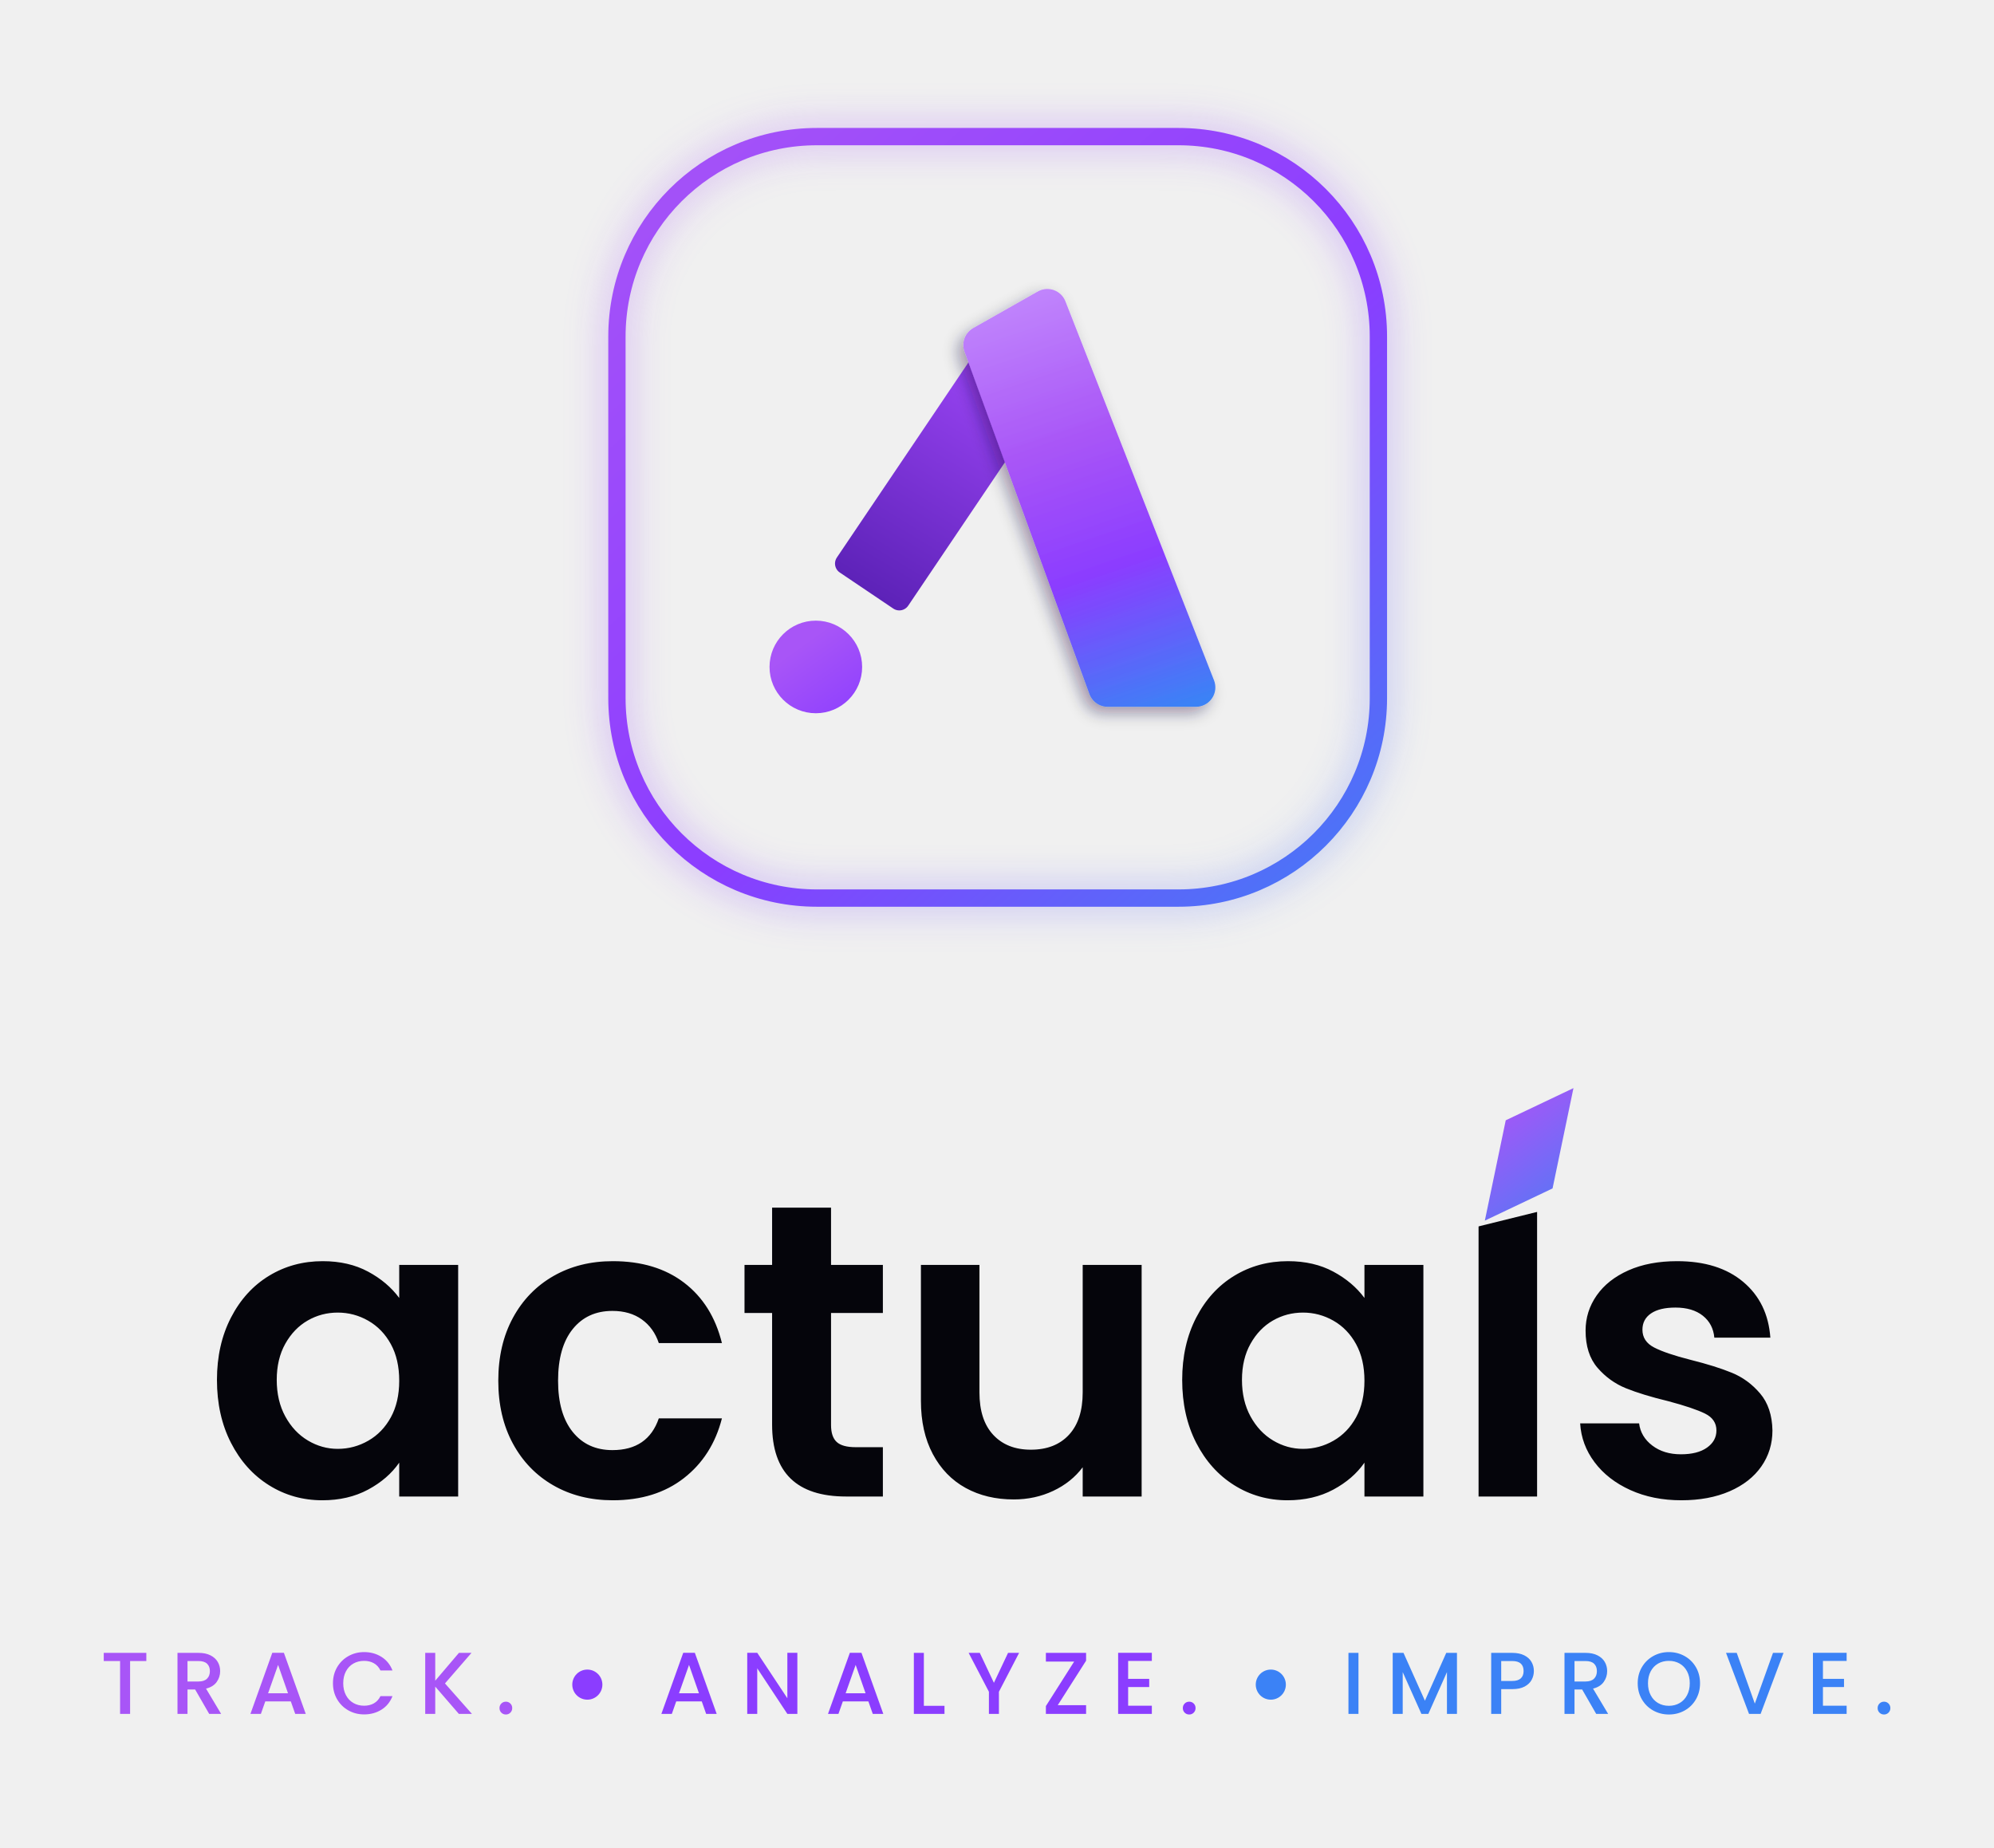
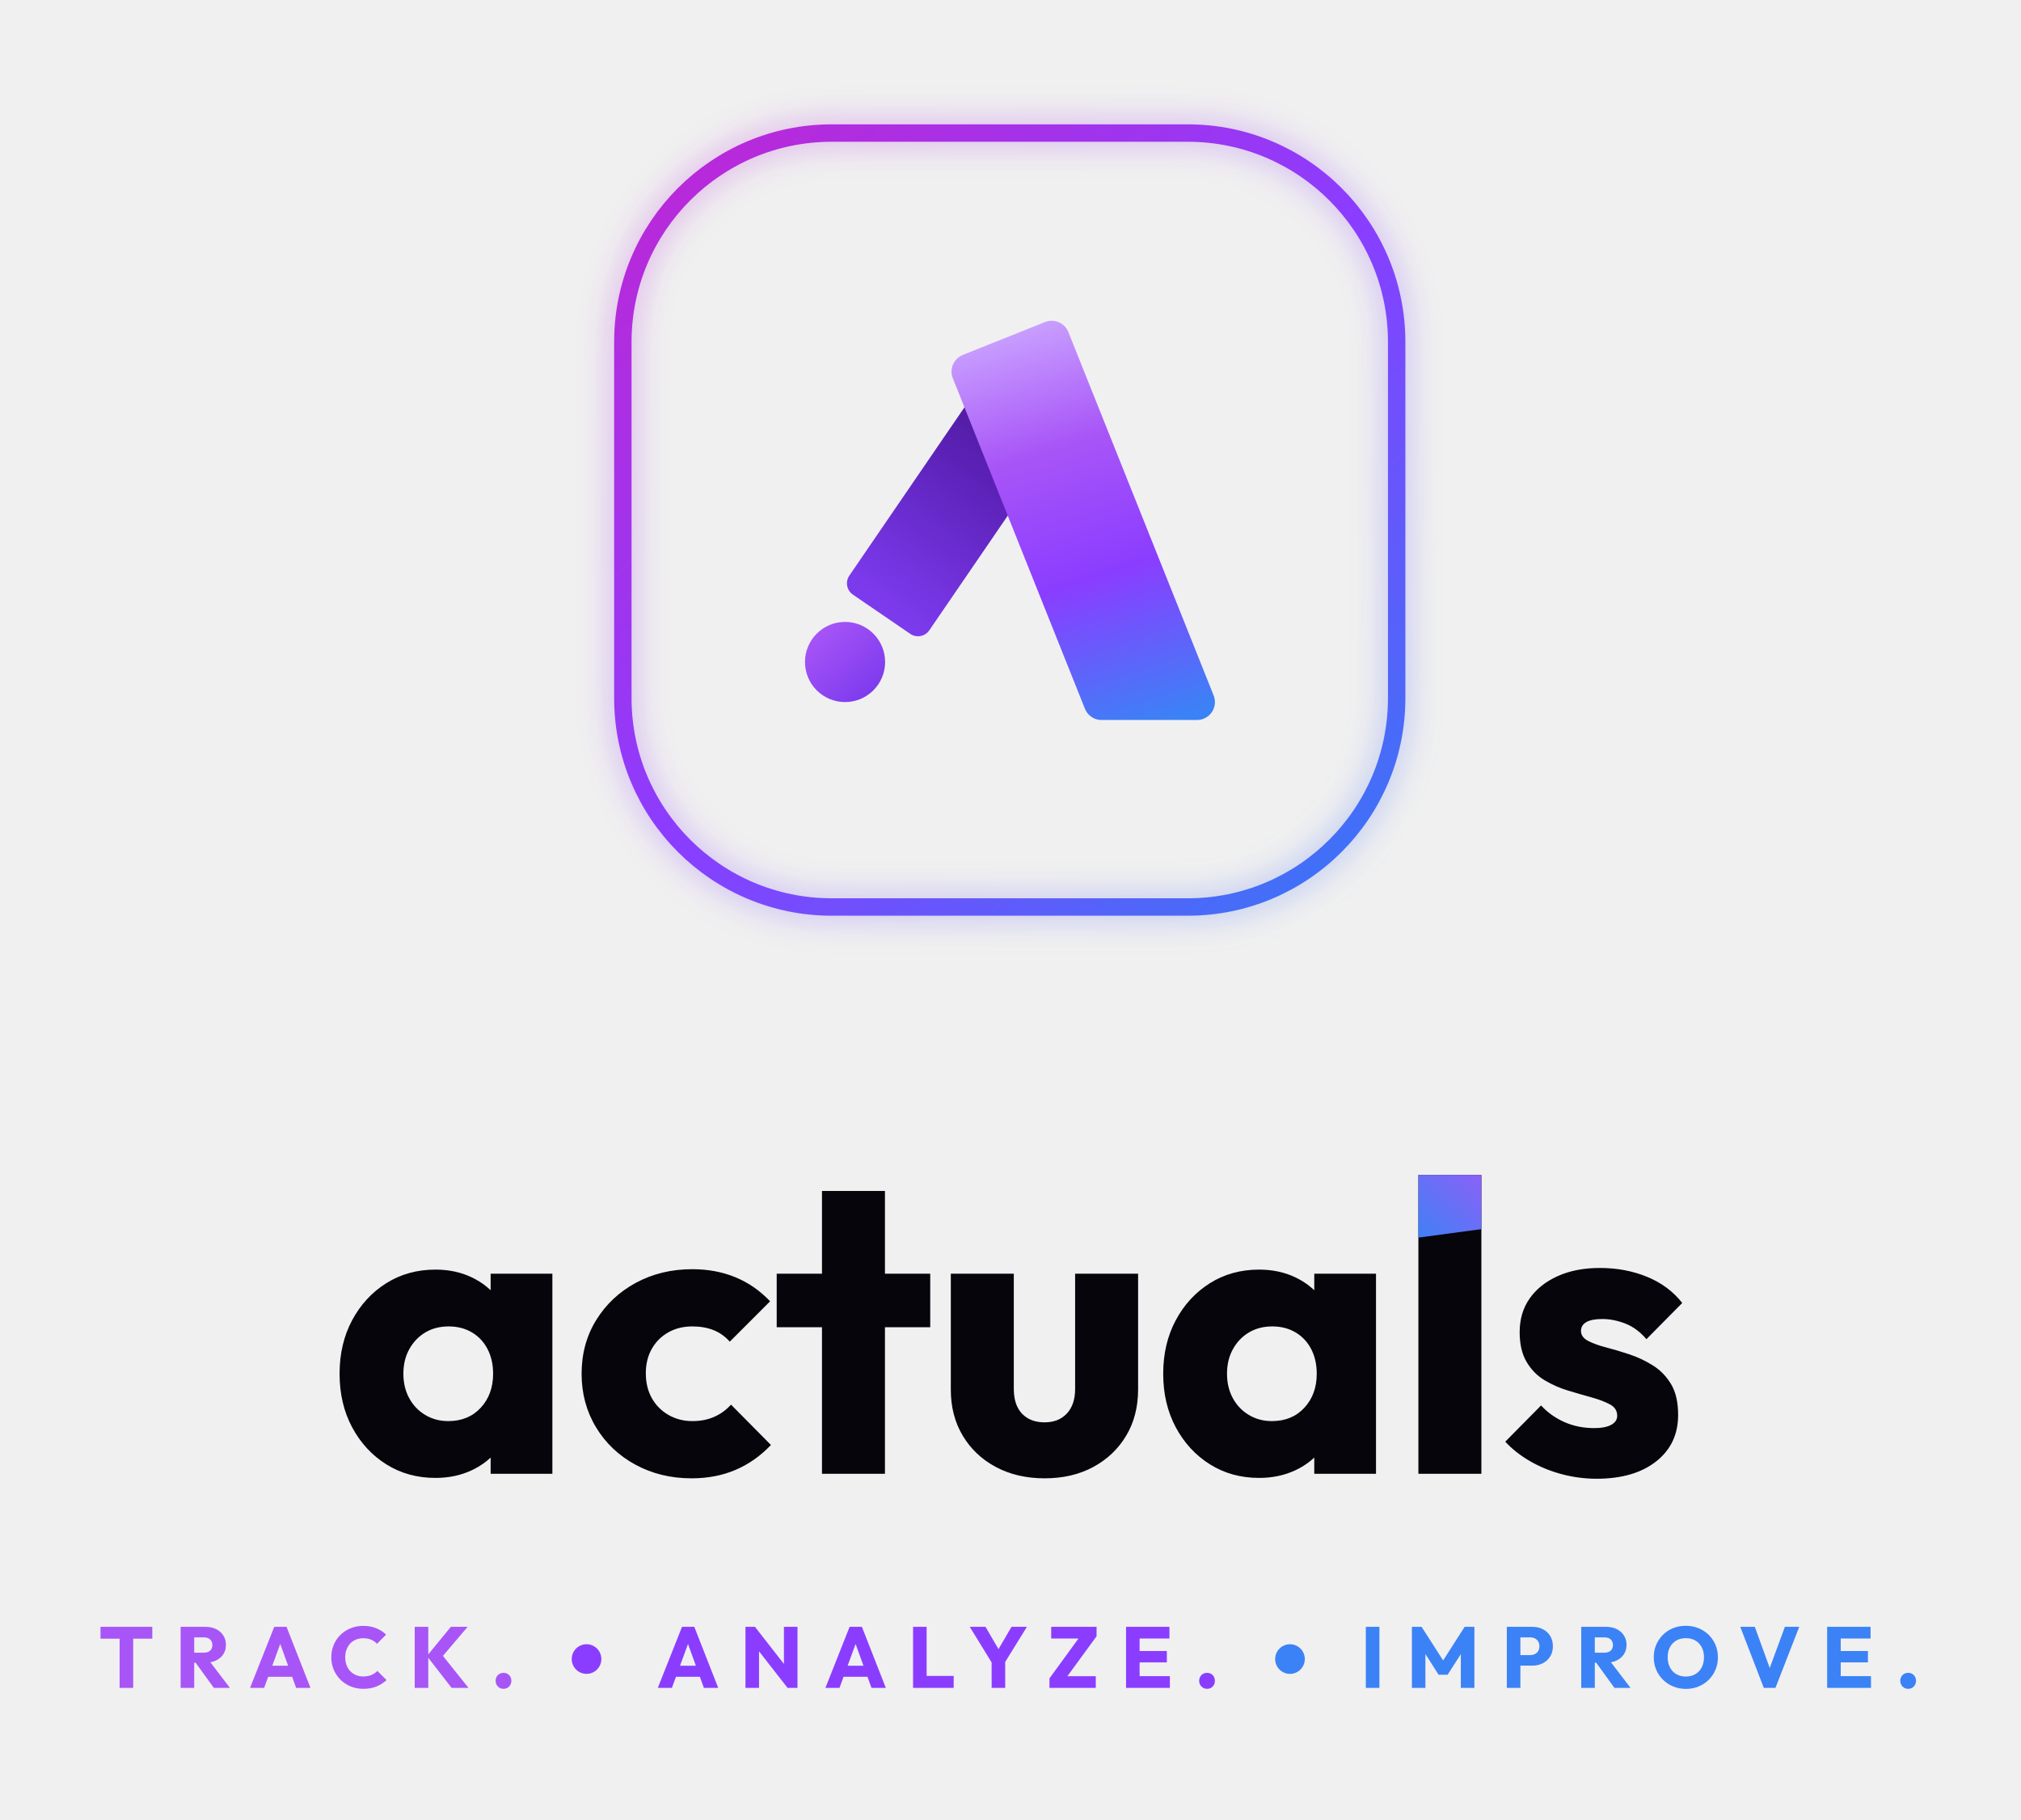
- <svg xmlns="http://www.w3.org/2000/svg" viewBox="-12 -6 477 442">
+ <svg xmlns="http://www.w3.org/2000/svg" viewBox="-12 -6 491 442">
  <defs>
-     <linearGradient id="flfront" x1="300" y1="60" x2="430" y2="445" gradientUnits="userSpaceOnUse">
-       <stop offset="0" stop-color="#C084FC" />
-       <stop offset="0.35" stop-color="#A855F7" />
-       <stop offset="0.65" stop-color="#8B3DFF" />
+     <linearGradient id="flfront" x1="300" y1="60" x2="420" y2="440" gradientUnits="userSpaceOnUse">
+       <stop offset="0" stop-color="#C9A0FF" />
+       <stop offset="0.30" stop-color="#A855F7" />
+       <stop offset="0.62" stop-color="#8B3DFF" />
      <stop offset="1" stop-color="#3B82F6" />
    </linearGradient>
-     <linearGradient id="flback" x1="280" y1="130" x2="150" y2="345" gradientUnits="userSpaceOnUse">
-       <stop offset="0" stop-color="#9B45F5" />
-       <stop offset="1" stop-color="#5B21B6" />
+     <linearGradient id="flback" x1="290" y1="145" x2="150" y2="335" gradientUnits="userSpaceOnUse">
+       <stop offset="0" stop-color="#4A1A93" />
+       <stop offset="0.35" stop-color="#5B21B6" />
+       <stop offset="1" stop-color="#7C3AED" />
    </linearGradient>
-     <linearGradient id="fldotg" x1="92" y1="380" x2="146" y2="455" gradientUnits="userSpaceOnUse">
+     <linearGradient id="fldotg" x1="80" y1="356" x2="136" y2="416" gradientUnits="userSpaceOnUse">
      <stop offset="0" stop-color="#A855F7" />
-       <stop offset="1" stop-color="#8B3DFF" />
+       <stop offset="1" stop-color="#7C3AED" />
    </linearGradient>
-     <filter id="flfold" x="-40%" y="-40%" width="180%" height="180%">
-       <feDropShadow dx="-5" dy="6" stdDeviation="7" flood-color="#1B0A3C" flood-opacity="0.38" />
-     </filter>
    <filter id="flsoft" x="-60%" y="-60%" width="220%" height="220%">
      <feGaussianBlur stdDeviation="16" />
    </filter>
    <linearGradient id="flring" x1="60" y1="40" x2="460" y2="480" gradientUnits="userSpaceOnUse">
-       <stop offset="0" stop-color="#A855F7" />
-       <stop offset="0.55" stop-color="#8B3DFF" />
-       <stop offset="1" stop-color="#3B82F6" />
+       <stop offset="0" stop-color="#C026D3" />
+       <stop offset="0.5" stop-color="#8B3DFF" />
+       <stop offset="1" stop-color="#2E7DF6" />
    </linearGradient>
-     <linearGradient id="flflag" x1="307" y1="-92" x2="331" y2="-60" gradientUnits="userSpaceOnUse">
-       <stop offset="0" stop-color="#A855F7" />
-       <stop offset="1" stop-color="#3B82F6" />
+     <linearGradient id="fltip" x1="264.5" y1="-55.5" x2="285.8" y2="-78.6" gradientUnits="userSpaceOnUse">
+       <stop offset="0" stop-color="#3B82F6" />
+       <stop offset="1" stop-color="#A855F7" />
    </linearGradient>
-     <linearGradient id="flink" x1="0" y1="-80" x2="0" y2="4" gradientUnits="userSpaceOnUse">
-       <stop offset="0" stop-color="#F8FAFC" />
-       <stop offset="1" stop-color="#C9CEDC" />
+     <linearGradient id="flink" x1="0" y1="-73" x2="0" y2="6" gradientUnits="userSpaceOnUse">
+       <stop offset="0" stop-color="#FFFFFF" />
+       <stop offset="1" stop-color="#CBD2E0" />
    </linearGradient>
-     <mask id="flcut">
-       <rect x="-20" y="-120" width="440" height="160" fill="white" />
-       <path d="M302.6 -64.0 L322.8 -69.0 L322.8 -120 L302.6 -120 Z" fill="black" />
-     </mask>
-     <filter id="flglr" x="-30%" y="-30%" width="160%" height="160%">
-       <feGaussianBlur stdDeviation="10" />
+     <clipPath id="flword">
+       <path d="M25.7 1.0Q19.0 1.0 13.75 -2.3Q8.5 -5.6 5.45 -11.3Q2.4 -17.0 2.4 -24.3Q2.4 -31.6 5.45 -37.3Q8.5 -43.0 13.75 -46.3Q19.0 -49.6 25.7 -49.6Q30.6 -49.6 34.55 -47.7Q38.5 -45.8 41.0 -42.45Q43.5 -39.1 43.8 -34.8V-13.8Q43.5 -9.5 41.05 -6.15Q38.6 -2.8 34.6 -0.9Q30.6 1.0 25.7 1.0ZM28.8 -12.8Q33.7 -12.8 36.7 -16.05Q39.7 -19.3 39.7 -24.3Q39.7 -27.7 38.35 -30.3Q37.0 -32.9 34.55 -34.35Q32.1 -35.8 28.9 -35.8Q25.7 -35.8 23.25 -34.35Q20.8 -32.9 19.35 -30.3Q17.9 -27.7 17.9 -24.3Q17.9 -21.0 19.3 -18.4Q20.7 -15.8 23.2 -14.3Q25.7 -12.8 28.8 -12.8ZM39.1 0.0V-13.1L41.4 -24.9L39.1 -36.7V-48.6H54.1V0.0Z M87.9 1.1Q80.4 1.1 74.3 -2.2Q68.2 -5.5 64.7 -11.3Q61.2 -17.1 61.2 -24.3Q61.2 -31.6 64.75 -37.35Q68.3 -43.1 74.4 -46.4Q80.5 -49.7 88.1 -49.7Q93.8 -49.7 98.55 -47.75Q103.3 -45.8 107.0 -41.9L97.2 -32.1Q95.5 -34.0 93.25 -34.9Q91.0 -35.8 88.1 -35.8Q84.8 -35.8 82.25 -34.35Q79.7 -32.9 78.25 -30.35Q76.8 -27.8 76.8 -24.4Q76.8 -21.0 78.25 -18.4Q79.7 -15.8 82.3 -14.3Q84.9 -12.8 88.1 -12.8Q91.1 -12.8 93.45 -13.85Q95.8 -14.9 97.5 -16.8L107.2 -7.0Q103.4 -3.0 98.6 -0.95Q93.8 1.1 87.9 1.1Z M119.6 0.0V-68.7H134.9V0.0ZM108.6 -35.6V-48.6H145.9V-35.6Z M173.7 1.1Q167 1.1 161.85 -1.65Q156.7 -4.4 153.8 -9.25Q150.9 -14.1 150.9 -20.4V-48.6H166.2V-20.6Q166.2 -18.1 167.05 -16.3Q167.9 -14.5 169.6 -13.5Q171.3 -12.5 173.7 -12.5Q177.1 -12.5 179.1 -14.65Q181.1 -16.8 181.1 -20.6V-48.6H196.4V-20.5Q196.4 -14.1 193.5 -9.25Q190.6 -4.4 185.5 -1.65Q180.4 1.1 173.7 1.1Z M225.8 1.0Q219.1 1.0 213.85 -2.3Q208.6 -5.6 205.55 -11.3Q202.5 -17.0 202.5 -24.3Q202.5 -31.6 205.55 -37.3Q208.6 -43.0 213.85 -46.3Q219.1 -49.6 225.8 -49.6Q230.7 -49.6 234.65 -47.7Q238.6 -45.8 241.1 -42.45Q243.6 -39.1 243.9 -34.8V-13.8Q243.6 -9.5 241.15 -6.15Q238.7 -2.8 234.7 -0.9Q230.7 1.0 225.8 1.0ZM228.9 -12.8Q233.8 -12.8 236.8 -16.05Q239.8 -19.3 239.8 -24.3Q239.8 -27.7 238.45 -30.3Q237.1 -32.9 234.65 -34.35Q232.2 -35.8 229 -35.8Q225.8 -35.8 223.35 -34.35Q220.9 -32.9 219.45 -30.3Q218 -27.7 218 -24.3Q218 -21.0 219.4 -18.4Q220.8 -15.8 223.3 -14.3Q225.8 -12.8 228.9 -12.8ZM239.2 0.0V-13.1L241.5 -24.9L239.2 -36.7V-48.6H254.2V0.0Z M264.5 0.0V-72.6H279.8V0.0Z M307.8 1.2Q303.5 1.2 299.35 0.1Q295.2 -1.0 291.65 -3.05Q288.1 -5.1 285.6 -7.8L294.3 -16.6Q296.7 -14.0 300 -12.55Q303.3 -11.1 307.2 -11.1Q309.9 -11.1 311.35 -11.9Q312.8 -12.7 312.8 -14.1Q312.8 -15.9 311.05 -16.85Q309.3 -17.8 306.6 -18.55Q303.9 -19.3 300.9 -20.2Q297.9 -21.1 295.2 -22.7Q292.5 -24.3 290.8 -27.15Q289.1 -30.0 289.1 -34.4Q289.1 -39.1 291.5 -42.55Q293.9 -46.0 298.3 -48.0Q302.7 -50.0 308.6 -50.0Q314.8 -50.0 320.05 -47.85Q325.3 -45.7 328.6 -41.5L319.9 -32.7Q317.6 -35.4 314.75 -36.5Q311.9 -37.6 309.2 -37.6Q306.6 -37.6 305.3 -36.85Q304 -36.1 304 -34.7Q304 -33.2 305.7 -32.3Q307.4 -31.4 310.1 -30.7Q312.8 -30.0 315.8 -29.0Q318.8 -28.0 321.5 -26.3Q324.2 -24.6 325.9 -21.75Q327.6 -18.9 327.6 -14.3Q327.6 -7.2 322.25 -3.0Q316.9 1.2 307.8 1.2Z" />
+     </clipPath>
+     <filter id="flgr" x="-30%" y="-30%" width="160%" height="160%">
+       <feGaussianBlur stdDeviation="8" />
    </filter>
  </defs>
-   <g transform="translate(108.9,0) scale(0.46)">
-     <rect x="58" y="58" width="396" height="396" rx="104" fill="none" stroke="url(#flring)" stroke-width="12" filter="url(#flglr)" opacity="0.35" />
-     <rect x="58" y="58" width="396" height="396" rx="104" fill="none" stroke="url(#flring)" stroke-width="9" />
-     <g transform="translate(106,107) scale(0.56)">
+   <g transform="translate(113.0,0) scale(0.47)">
+     <rect width="512" height="512" rx="0" fill="#FFFFFF" opacity="0" />
+     <rect x="56" y="56" width="400" height="400" rx="108" fill="none" stroke="url(#flring)" stroke-width="13" filter="url(#flgr)" opacity="0.3" />
+     <rect x="56" y="56" width="400" height="400" rx="108" fill="none" stroke="url(#flring)" stroke-width="9" />
+     <g transform="translate(112,119) scale(0.545)">
      <g>
-         <path d="M261 110 L310.7 143.5 L176.5 342.5 L126.8 309 Z" fill="url(#flback)" stroke="url(#flback)" stroke-width="20" stroke-linejoin="round" />
-         <circle cx="99" cy="405" r="40" fill="url(#fldotg)" stroke="url(#fldotg)" stroke-width="6" />
-         <g filter="url(#flfold)">
-           <path d="M254 106 L314 72 L452 424 L370 424 Z" fill="url(#flfront)" stroke="url(#flfront)" stroke-width="36" stroke-linejoin="round" />
-         </g>
+         <path d="M252.8 121.4 L307.2 158.6 L177.2 348.6 L122.8 311.4 Z" fill="url(#flback)" stroke="url(#flback)" stroke-width="26" stroke-linejoin="round" />
+         <circle cx="108.0" cy="386.0" r="38.0" fill="url(#fldotg)" />
+         <path d="M226.0 110.6 L304.0 79.4 L441.8 424.0 L351.3 424.0 Z" fill="url(#flfront)" stroke="url(#flfront)" stroke-width="34" stroke-linejoin="round" />
      </g>
    </g>
  </g>
-   <g transform="translate(36.6,352)">
-     <path d="M28.6 -56.3Q34.8 -56.3 39.45 -53.8Q44.1 -51.3 46.9 -47.5V-55.4H61.0V0.0H46.9V-8.1Q44.2 -4.2 39.45 -1.65Q34.7 0.9 28.5 0.9Q21.5 0.9 15.75 -2.7Q10.0 -6.3 6.65 -12.85Q3.3 -19.4 3.3 -27.9Q3.3 -36.3 6.65 -42.8Q10.0 -49.3 15.75 -52.8Q21.5 -56.3 28.6 -56.3ZM32.2 -44.0Q28.3 -44.0 25.0 -42.1Q21.7 -40.2 19.65 -36.55Q17.6 -32.9 17.6 -27.9Q17.6 -22.9 19.65 -19.15Q21.7 -15.4 25.05 -13.4Q28.4 -11.4 32.2 -11.4Q36.1 -11.4 39.5 -13.35Q42.9 -15.3 44.9 -18.95Q46.9 -22.6 46.9 -27.7Q46.9 -32.8 44.9 -36.45Q42.9 -40.1 39.5 -42.05Q36.1 -44.0 32.2 -44.0Z M98.0 -56.3Q108.3 -56.3 115.05 -51.15Q121.8 -46.0 124.1 -36.7H109.0Q107.8 -40.3 104.95 -42.35Q102.1 -44.4 97.9 -44.4Q91.9 -44.4 88.4 -40.05Q84.9 -35.7 84.9 -27.7Q84.9 -19.8 88.4 -15.45Q91.9 -11.1 97.9 -11.1Q106.4 -11.1 109.0 -18.7H124.1Q121.8 -9.7 115.0 -4.4Q108.2 0.9 98.0 0.9Q90.0 0.9 83.8 -2.65Q77.6 -6.2 74.1 -12.65Q70.6 -19.1 70.6 -27.7Q70.6 -36.3 74.1 -42.75Q77.6 -49.2 83.8 -52.75Q90.0 -56.3 98.0 -56.3Z M150.2 -43.9V-17.1Q150.2 -14.3 151.55 -13.05Q152.9 -11.8 156.1 -11.8H162.6V0.0H153.8Q136.1 0.0 136.1 -17.2V-43.9H129.5V-55.4H136.1V-69.1H150.2V-55.4H162.6V-43.9Z M224.5 -55.4V0.0H210.4V-7.0Q207.7 -3.4 203.35 -1.35Q199.0 0.7 193.9 0.7Q187.4 0.7 182.4 -2.05Q177.4 -4.8 174.55 -10.15Q171.7 -15.5 171.7 -22.9V-55.4H185.7V-24.9Q185.7 -18.3 189.0 -14.75Q192.3 -11.2 198.0 -11.2Q203.8 -11.2 207.1 -14.75Q210.4 -18.3 210.4 -24.9V-55.4Z M259.5 -56.3Q265.7 -56.3 270.35 -53.8Q275 -51.3 277.8 -47.5V-55.4H291.9V0.0H277.8V-8.1Q275.1 -4.2 270.35 -1.65Q265.6 0.9 259.4 0.9Q252.4 0.9 246.65 -2.7Q240.9 -6.3 237.55 -12.85Q234.2 -19.4 234.2 -27.9Q234.2 -36.3 237.55 -42.8Q240.9 -49.3 246.65 -52.8Q252.4 -56.3 259.5 -56.3ZM263.1 -44.0Q259.2 -44.0 255.9 -42.1Q252.6 -40.2 250.55 -36.55Q248.5 -32.9 248.5 -27.9Q248.5 -22.9 250.55 -19.15Q252.6 -15.4 255.95 -13.4Q259.3 -11.4 263.1 -11.4Q267 -11.4 270.4 -13.35Q273.8 -15.3 275.8 -18.95Q277.8 -22.6 277.8 -27.7Q277.8 -32.8 275.8 -36.45Q273.8 -40.1 270.4 -42.05Q267 -44.0 263.1 -44.0Z M319.1 -74.0V0.0H305.1V-74.0Z M329.4 -17.5H343.5Q343.9 -14.3 346.65 -12.2Q349.4 -10.1 353.5 -10.1Q357.5 -10.1 359.75 -11.7Q362 -13.3 362 -15.8Q362 -18.5 359.25 -19.85Q356.5 -21.2 350.5 -22.8Q344.3 -24.3 340.35 -25.9Q336.4 -27.5 333.55 -30.8Q330.7 -34.1 330.7 -39.7Q330.7 -44.3 333.35 -48.1Q336 -51.9 340.95 -54.1Q345.9 -56.3 352.6 -56.3Q362.5 -56.3 368.4 -51.35Q374.3 -46.4 374.9 -38.0H361.5Q361.2 -41.3 358.75 -43.25Q356.3 -45.2 352.2 -45.2Q348.4 -45.2 346.35 -43.8Q344.3 -42.4 344.3 -39.9Q344.3 -37.1 347.1 -35.65Q349.9 -34.2 355.8 -32.7Q361.8 -31.2 365.7 -29.6Q369.6 -28.0 372.45 -24.65Q375.3 -21.3 375.4 -15.8Q375.4 -11.0 372.75 -7.2Q370.1 -3.4 365.15 -1.25Q360.2 0.9 353.6 0.9Q346.8 0.9 341.4 -1.55Q336 -4.0 332.85 -8.2Q329.7 -12.4 329.4 -17.5Z" fill="#05050B" mask="url(#flcut)" />
-     <path d="M306.6 -66.0 L322.8 -73.7 L327.8 -97.7 L311.6 -90.0 Z" fill="url(#flflag)" />
+   <g transform="translate(68.1,352)">
+     <path d="M25.7 1.0Q19.0 1.0 13.75 -2.3Q8.5 -5.6 5.45 -11.3Q2.4 -17.0 2.4 -24.3Q2.4 -31.6 5.45 -37.3Q8.5 -43.0 13.75 -46.3Q19.0 -49.6 25.7 -49.6Q30.6 -49.6 34.55 -47.7Q38.5 -45.8 41.0 -42.45Q43.5 -39.1 43.8 -34.8V-13.8Q43.5 -9.5 41.05 -6.15Q38.6 -2.8 34.6 -0.9Q30.6 1.0 25.7 1.0ZM28.8 -12.8Q33.7 -12.8 36.7 -16.05Q39.7 -19.3 39.7 -24.3Q39.7 -27.7 38.35 -30.3Q37.0 -32.9 34.55 -34.35Q32.1 -35.8 28.9 -35.8Q25.7 -35.8 23.25 -34.35Q20.8 -32.9 19.35 -30.3Q17.9 -27.7 17.9 -24.3Q17.9 -21.0 19.3 -18.4Q20.7 -15.8 23.2 -14.3Q25.7 -12.8 28.8 -12.8ZM39.1 0.0V-13.1L41.4 -24.9L39.1 -36.7V-48.6H54.1V0.0Z M87.9 1.1Q80.4 1.1 74.3 -2.2Q68.2 -5.5 64.7 -11.3Q61.2 -17.1 61.2 -24.3Q61.2 -31.6 64.75 -37.35Q68.3 -43.1 74.4 -46.4Q80.5 -49.7 88.1 -49.7Q93.8 -49.7 98.55 -47.75Q103.3 -45.8 107.0 -41.9L97.2 -32.1Q95.5 -34.0 93.25 -34.9Q91.0 -35.8 88.1 -35.8Q84.8 -35.8 82.25 -34.35Q79.7 -32.9 78.25 -30.35Q76.8 -27.8 76.8 -24.4Q76.8 -21.0 78.25 -18.4Q79.7 -15.8 82.3 -14.3Q84.9 -12.8 88.1 -12.8Q91.1 -12.8 93.45 -13.85Q95.8 -14.9 97.5 -16.8L107.2 -7.0Q103.4 -3.0 98.6 -0.95Q93.8 1.1 87.9 1.1Z M119.6 0.0V-68.7H134.9V0.0ZM108.6 -35.6V-48.6H145.9V-35.6Z M173.7 1.1Q167 1.1 161.85 -1.65Q156.7 -4.4 153.8 -9.25Q150.9 -14.1 150.9 -20.4V-48.6H166.2V-20.6Q166.2 -18.1 167.05 -16.3Q167.9 -14.5 169.6 -13.5Q171.3 -12.5 173.7 -12.5Q177.1 -12.5 179.1 -14.65Q181.1 -16.8 181.1 -20.6V-48.6H196.4V-20.5Q196.4 -14.1 193.5 -9.25Q190.6 -4.4 185.5 -1.65Q180.4 1.1 173.7 1.1Z M225.8 1.0Q219.1 1.0 213.85 -2.3Q208.6 -5.6 205.55 -11.3Q202.5 -17.0 202.5 -24.3Q202.5 -31.6 205.55 -37.3Q208.6 -43.0 213.85 -46.3Q219.1 -49.6 225.8 -49.6Q230.7 -49.6 234.65 -47.7Q238.6 -45.8 241.1 -42.45Q243.6 -39.1 243.9 -34.8V-13.8Q243.6 -9.5 241.15 -6.15Q238.7 -2.8 234.7 -0.9Q230.7 1.0 225.8 1.0ZM228.9 -12.8Q233.8 -12.8 236.8 -16.05Q239.8 -19.3 239.8 -24.3Q239.8 -27.7 238.45 -30.3Q237.1 -32.9 234.65 -34.35Q232.2 -35.8 229 -35.8Q225.8 -35.8 223.35 -34.35Q220.9 -32.9 219.45 -30.3Q218 -27.7 218 -24.3Q218 -21.0 219.4 -18.4Q220.8 -15.8 223.3 -14.3Q225.8 -12.8 228.9 -12.8ZM239.2 0.0V-13.1L241.5 -24.9L239.2 -36.7V-48.6H254.2V0.0Z M264.5 0.0V-72.6H279.8V0.0Z M307.8 1.2Q303.5 1.2 299.35 0.1Q295.2 -1.0 291.65 -3.05Q288.1 -5.1 285.6 -7.8L294.3 -16.6Q296.7 -14.0 300 -12.55Q303.3 -11.1 307.2 -11.1Q309.9 -11.1 311.35 -11.9Q312.8 -12.7 312.8 -14.1Q312.8 -15.9 311.05 -16.85Q309.3 -17.8 306.6 -18.55Q303.9 -19.3 300.9 -20.2Q297.9 -21.1 295.2 -22.7Q292.5 -24.3 290.8 -27.15Q289.1 -30.0 289.1 -34.4Q289.1 -39.1 291.5 -42.55Q293.9 -46.0 298.3 -48.0Q302.7 -50.0 308.6 -50.0Q314.8 -50.0 320.05 -47.85Q325.3 -45.7 328.6 -41.5L319.9 -32.7Q317.6 -35.4 314.75 -36.5Q311.9 -37.6 309.2 -37.6Q306.6 -37.6 305.3 -36.85Q304 -36.1 304 -34.7Q304 -33.2 305.7 -32.3Q307.4 -31.4 310.1 -30.7Q312.8 -30.0 315.8 -29.0Q318.8 -28.0 321.5 -26.3Q324.2 -24.6 325.9 -21.75Q327.6 -18.9 327.6 -14.3Q327.6 -7.2 322.25 -3.0Q316.9 1.2 307.8 1.2Z" fill="#05050B" />
+     <g clip-path="url(#flword)">
+       <path d="M250.5 -55.5 L293.8 -61.3 L293.8 -112.6 L250.5 -112.6 Z" fill="url(#fltip)" />
+     </g>
  </g>
  <g transform="translate(12.0,404)">
-     <path d="M11.004 -14.595V-12.642H7.119V0.0H4.725V-12.642H0.819V-14.595Z M26.04 0.0 22.68 -5.838H20.853V0.0H18.459V-14.595H23.499Q25.179 -14.595 26.345 -14.007Q27.51 -13.419 28.087 -12.432Q28.665 -11.445 28.665 -10.227Q28.665 -8.799 27.835 -7.634Q27.006 -6.468 25.284 -6.048L28.896 0.0ZM20.853 -7.749H23.499Q24.843 -7.749 25.526 -8.421Q26.208 -9.093 26.208 -10.227Q26.208 -11.361 25.536 -12.002Q24.864 -12.642 23.499 -12.642H20.853Z M45.57 -2.982H39.459L38.409 0.0H35.91L41.139 -14.616H43.911L49.14 0.0H46.62ZM44.898 -4.935 42.525 -11.718 40.131 -4.935Z M63.105 -14.784Q65.436 -14.784 67.252 -13.64Q69.069 -12.495 69.888 -10.395H67.011Q66.444 -11.55 65.436 -12.117Q64.428 -12.684 63.105 -12.684Q61.656 -12.684 60.522 -12.033Q59.388 -11.382 58.748 -10.164Q58.107 -8.946 58.107 -7.329Q58.107 -5.712 58.748 -4.494Q59.388 -3.276 60.522 -2.615Q61.656 -1.953 63.105 -1.953Q64.428 -1.953 65.436 -2.52Q66.444 -3.087 67.011 -4.242H69.888Q69.069 -2.142 67.252 -1.008Q65.436 0.126 63.105 0.126Q61.047 0.126 59.346 -0.83Q57.645 -1.785 56.647 -3.486Q55.65 -5.187 55.65 -7.329Q55.65 -9.471 56.647 -11.172Q57.645 -12.873 59.356 -13.829Q61.068 -14.784 63.105 -14.784Z M85.764 0.0 80.115 -6.531V0.0H77.721V-14.595H80.115V-7.938L85.785 -14.595H88.788L82.446 -7.287L88.893 0.0Z M95.487 -1.386Q95.487 -2.037 95.928 -2.478Q96.369 -2.919 97.02 -2.919Q97.65 -2.919 98.091 -2.478Q98.532 -2.037 98.532 -1.386Q98.532 -0.735 98.091 -0.294Q97.65 0.147 97.02 0.147Q96.369 0.147 95.928 -0.294Q95.487 -0.735 95.487 -1.386Z" fill="#A855F7" />
+     <path d="M5.061 0.0V-14.616H8.358V0.0ZM0.42 -11.949V-14.826H12.999V-11.949Z M22.407 -6.111V-8.547H25.536Q26.523 -8.547 27.059 -9.051Q27.594 -9.555 27.594 -10.416Q27.594 -11.214 27.069 -11.739Q26.544 -12.264 25.557 -12.264H22.407V-14.826H25.935Q27.405 -14.826 28.518 -14.27Q29.631 -13.713 30.261 -12.726Q30.891 -11.739 30.891 -10.458Q30.891 -9.156 30.261 -8.18Q29.631 -7.203 28.497 -6.657Q27.363 -6.111 25.83 -6.111ZM19.887 0.0V-14.826H23.184V0.0ZM27.951 0.0 23.331 -6.384 26.355 -7.203 31.857 0.0Z M36.75 0.0 42.63 -14.826H45.612L51.429 0.0H47.943L43.491 -12.306H44.688L40.173 0.0ZM40.089 -2.688V-5.376H48.174V-2.688Z M64.281 0.231Q62.622 0.231 61.205 -0.347Q59.787 -0.924 58.727 -1.974Q57.666 -3.024 57.078 -4.421Q56.49 -5.817 56.49 -7.434Q56.49 -9.051 57.078 -10.448Q57.666 -11.844 58.716 -12.873Q59.766 -13.902 61.184 -14.48Q62.601 -15.057 64.26 -15.057Q66.024 -15.057 67.4 -14.49Q68.775 -13.923 69.804 -12.936L67.599 -10.71Q67.011 -11.34 66.181 -11.697Q65.352 -12.054 64.26 -12.054Q63.294 -12.054 62.486 -11.729Q61.677 -11.403 61.1 -10.794Q60.522 -10.185 60.197 -9.324Q59.871 -8.463 59.871 -7.434Q59.871 -6.384 60.197 -5.523Q60.522 -4.662 61.1 -4.053Q61.677 -3.444 62.486 -3.108Q63.294 -2.772 64.26 -2.772Q65.394 -2.772 66.234 -3.129Q67.074 -3.486 67.683 -4.116L69.909 -1.89Q68.838 -0.903 67.463 -0.336Q66.087 0.231 64.281 0.231Z M85.722 0.0 79.716 -7.728 85.533 -14.826H89.607L83.055 -7.119V-8.463L89.817 0.0ZM76.755 0.0V-14.826H80.052V0.0Z M98.322 0.231Q97.503 0.231 96.957 -0.336Q96.411 -0.903 96.411 -1.701Q96.411 -2.541 96.957 -3.098Q97.503 -3.654 98.322 -3.654Q99.162 -3.654 99.697 -3.098Q100.233 -2.541 100.233 -1.701Q100.233 -0.903 99.697 -0.336Q99.162 0.231 98.322 0.231Z" fill="#A855F7" />
  </g>
-   <circle cx="128.5" cy="397" r="3.6" fill="#8B3DFF" />
-   <g transform="translate(145.5,404)">
-     <path d="M10.374 -2.982H4.263L3.213 0.0H0.714L5.943 -14.616H8.715L13.944 0.0H11.424ZM9.702 -4.935 7.329 -11.718 4.935 -4.935Z M33.243 0.0H30.849L23.646 -10.899V0.0H21.252V-14.616H23.646L30.849 -3.738V-14.616H33.243Z M50.232 -2.982H44.121L43.071 0.0H40.572L45.801 -14.616H48.573L53.802 0.0H51.282ZM49.56 -4.935 47.187 -11.718 44.793 -4.935Z M63.504 -1.932H68.439V0.0H61.11V-14.595H63.504Z M86.289 -14.595 81.459 -5.292V0.0H79.065V-5.292L74.214 -14.595H76.881L80.262 -7.434L83.643 -14.595Z M95.529 -2.079H102.312V0.0H92.694V-1.869L99.456 -12.516H92.694V-14.595H102.312V-12.726Z M112.371 -12.663V-8.379H117.411V-6.426H112.371V-1.953H118.041V0.0H109.977V-14.616H118.041V-12.663Z M125.454 -1.386Q125.454 -2.037 125.895 -2.478Q126.336 -2.919 126.987 -2.919Q127.617 -2.919 128.058 -2.478Q128.499 -2.037 128.499 -1.386Q128.499 -0.735 128.058 -0.294Q127.617 0.147 126.987 0.147Q126.336 0.147 125.895 -0.294Q125.454 -0.735 125.454 -1.386Z" fill="#8B3DFF" />
+   <circle cx="130.5" cy="397" r="3.6" fill="#8B3DFF" />
+   <g transform="translate(147.5,404)">
+     <path d="M0.315 0.0 6.195 -14.826H9.177L14.994 0.0H11.508L7.056 -12.306H8.253L3.738 0.0ZM3.654 -2.688V-5.376H11.739V-2.688Z M21.609 0.0V-14.826H23.919L24.906 -11.865V0.0ZM31.836 0.0 23.1 -11.193 23.919 -14.826 32.655 -3.633ZM31.836 0.0 30.954 -2.961V-14.826H34.251V0.0Z M41.034 0.0 46.914 -14.826H49.896L55.713 0.0H52.227L47.775 -12.306H48.972L44.457 0.0ZM44.373 -2.688V-5.376H52.458V-2.688Z M62.328 0.0V-14.826H65.625V0.0ZM64.869 0.0V-2.898H72.198V0.0Z M81.816 -5.523 76.104 -14.826H79.926L84.315 -7.308H81.858L86.247 -14.826H89.985L84.231 -5.523ZM81.417 0.0V-7.035H84.714V0.0Z M95.466 -2.31 102.921 -12.537H106.911L99.435 -2.31ZM95.466 0.0V-2.31L97.65 -2.835H106.722V0.0ZM95.886 -11.991V-14.826H106.911V-12.537L104.685 -11.991Z M114.072 0.0V-14.826H117.369V0.0ZM116.592 0.0V-2.856H124.719V0.0ZM116.592 -6.195V-8.946H123.984V-6.195ZM116.592 -11.991V-14.826H124.614V-11.991Z M133.749 0.231Q132.93 0.231 132.384 -0.336Q131.838 -0.903 131.838 -1.701Q131.838 -2.541 132.384 -3.098Q132.93 -3.654 133.749 -3.654Q134.589 -3.654 135.125 -3.098Q135.66 -2.541 135.66 -1.701Q135.66 -0.903 135.125 -0.336Q134.589 0.231 133.749 0.231Z" fill="#8B3DFF" />
  </g>
-   <circle cx="292.0" cy="397" r="3.6" fill="#3B82F6" />
-   <g transform="translate(309.0,404)">
-     <path d="M3.969 -14.595V0.0H1.575V-14.595Z M27.531 -14.595V0.0H25.137V-9.996L20.685 0.0H19.026L14.553 -9.996V0.0H12.159V-14.595H14.742L19.866 -3.15L24.969 -14.595Z M40.761 -5.922H38.115V0.0H35.721V-14.595H40.761Q42.441 -14.595 43.607 -14.018Q44.772 -13.44 45.35 -12.453Q45.927 -11.466 45.927 -10.248Q45.927 -9.135 45.402 -8.148Q44.877 -7.161 43.722 -6.542Q42.567 -5.922 40.761 -5.922ZM43.47 -10.248Q43.47 -12.642 40.761 -12.642H38.115V-7.875H40.761Q42.126 -7.875 42.798 -8.495Q43.47 -9.114 43.47 -10.248Z M60.837 0.0 57.477 -5.838H55.65V0.0H53.256V-14.595H58.296Q59.976 -14.595 61.142 -14.007Q62.307 -13.419 62.885 -12.432Q63.462 -11.445 63.462 -10.227Q63.462 -8.799 62.632 -7.634Q61.803 -6.468 60.081 -6.048L63.693 0.0ZM55.65 -7.749H58.296Q59.64 -7.749 60.322 -8.421Q61.005 -9.093 61.005 -10.227Q61.005 -11.361 60.333 -12.002Q59.661 -12.642 58.296 -12.642H55.65Z M70.77 -7.329Q70.77 -9.471 71.767 -11.172Q72.765 -12.873 74.476 -13.829Q76.188 -14.784 78.225 -14.784Q80.283 -14.784 81.994 -13.829Q83.706 -12.873 84.693 -11.172Q85.68 -9.471 85.68 -7.329Q85.68 -5.187 84.693 -3.476Q83.706 -1.764 81.994 -0.808Q80.283 0.147 78.225 0.147Q76.188 0.147 74.476 -0.808Q72.765 -1.764 71.767 -3.476Q70.77 -5.187 70.77 -7.329ZM83.223 -7.329Q83.223 -8.946 82.582 -10.164Q81.942 -11.382 80.808 -12.033Q79.674 -12.684 78.225 -12.684Q76.776 -12.684 75.642 -12.033Q74.508 -11.382 73.867 -10.164Q73.227 -8.946 73.227 -7.329Q73.227 -5.712 73.867 -4.484Q74.508 -3.255 75.642 -2.594Q76.776 -1.932 78.225 -1.932Q79.674 -1.932 80.808 -2.594Q81.942 -3.255 82.582 -4.484Q83.223 -5.712 83.223 -7.329Z M105.651 -14.595 100.17 0.0H97.398L91.896 -14.595H94.458L98.784 -2.457L103.131 -14.595Z M115.08 -12.663V-8.379H120.12V-6.426H115.08V-1.953H120.75V0.0H112.686V-14.616H120.75V-12.663Z M128.163 -1.386Q128.163 -2.037 128.604 -2.478Q129.045 -2.919 129.696 -2.919Q130.326 -2.919 130.767 -2.478Q131.208 -2.037 131.208 -1.386Q131.208 -0.735 130.767 -0.294Q130.326 0.147 129.696 0.147Q129.045 0.147 128.604 -0.294Q128.163 -0.735 128.163 -1.386Z" fill="#3B82F6" />
+   <circle cx="301.4" cy="397" r="3.6" fill="#3B82F6" />
+   <g transform="translate(318.4,404)">
+     <path d="M1.428 0.0V-14.826H4.725V0.0Z M12.621 0.0V-14.826H14.973L20.811 -5.733H19.614L25.431 -14.826H27.804V0.0H24.507V-9.261L25.095 -9.114L21.294 -3.192H19.11L15.33 -9.114L15.897 -9.261V0.0Z M38.199 -5.397V-7.959H41.391Q42 -7.959 42.504 -8.211Q43.008 -8.463 43.302 -8.946Q43.596 -9.429 43.596 -10.122Q43.596 -10.794 43.302 -11.277Q43.008 -11.76 42.504 -12.012Q42 -12.264 41.391 -12.264H38.199V-14.826H41.874Q43.281 -14.826 44.415 -14.259Q45.549 -13.692 46.211 -12.632Q46.872 -11.571 46.872 -10.122Q46.872 -8.673 46.211 -7.613Q45.549 -6.552 44.415 -5.975Q43.281 -5.397 41.874 -5.397ZM35.679 0.0V-14.826H38.976V0.0Z M56.28 -6.111V-8.547H59.409Q60.396 -8.547 60.932 -9.051Q61.467 -9.555 61.467 -10.416Q61.467 -11.214 60.942 -11.739Q60.417 -12.264 59.43 -12.264H56.28V-14.826H59.808Q61.278 -14.826 62.391 -14.27Q63.504 -13.713 64.134 -12.726Q64.764 -11.739 64.764 -10.458Q64.764 -9.156 64.134 -8.18Q63.504 -7.203 62.37 -6.657Q61.236 -6.111 59.703 -6.111ZM53.76 0.0V-14.826H57.057V0.0ZM61.824 0.0 57.204 -6.384 60.228 -7.203 65.73 0.0Z M79.212 0.252Q77.532 0.252 76.115 -0.336Q74.697 -0.924 73.626 -1.974Q72.555 -3.024 71.967 -4.421Q71.379 -5.817 71.379 -7.434Q71.379 -9.072 71.967 -10.458Q72.555 -11.844 73.605 -12.884Q74.655 -13.923 76.073 -14.501Q77.49 -15.078 79.17 -15.078Q80.829 -15.078 82.247 -14.501Q83.664 -13.923 84.725 -12.884Q85.785 -11.844 86.373 -10.448Q86.961 -9.051 86.961 -7.413Q86.961 -5.796 86.373 -4.399Q85.785 -3.003 84.735 -1.964Q83.685 -0.924 82.268 -0.336Q80.85 0.252 79.212 0.252ZM79.17 -2.751Q80.493 -2.751 81.491 -3.339Q82.488 -3.927 83.034 -4.987Q83.58 -6.048 83.58 -7.434Q83.58 -8.484 83.265 -9.335Q82.95 -10.185 82.362 -10.805Q81.774 -11.424 80.966 -11.75Q80.157 -12.075 79.17 -12.075Q77.847 -12.075 76.85 -11.498Q75.852 -10.92 75.306 -9.881Q74.76 -8.841 74.76 -7.434Q74.76 -6.384 75.075 -5.523Q75.39 -4.662 75.968 -4.043Q76.545 -3.423 77.364 -3.087Q78.183 -2.751 79.17 -2.751Z M98.112 0.0 92.4 -14.826H95.928L100.275 -2.835H98.826L103.236 -14.826H106.722L100.947 0.0Z M113.505 0.0V-14.826H116.802V0.0ZM116.025 0.0V-2.856H124.152V0.0ZM116.025 -6.195V-8.946H123.417V-6.195ZM116.025 -11.991V-14.826H124.047V-11.991Z M133.182 0.231Q132.363 0.231 131.817 -0.336Q131.271 -0.903 131.271 -1.701Q131.271 -2.541 131.817 -3.098Q132.363 -3.654 133.182 -3.654Q134.022 -3.654 134.558 -3.098Q135.093 -2.541 135.093 -1.701Q135.093 -0.903 134.558 -0.336Q134.022 0.231 133.182 0.231Z" fill="#3B82F6" />
  </g>
</svg>
